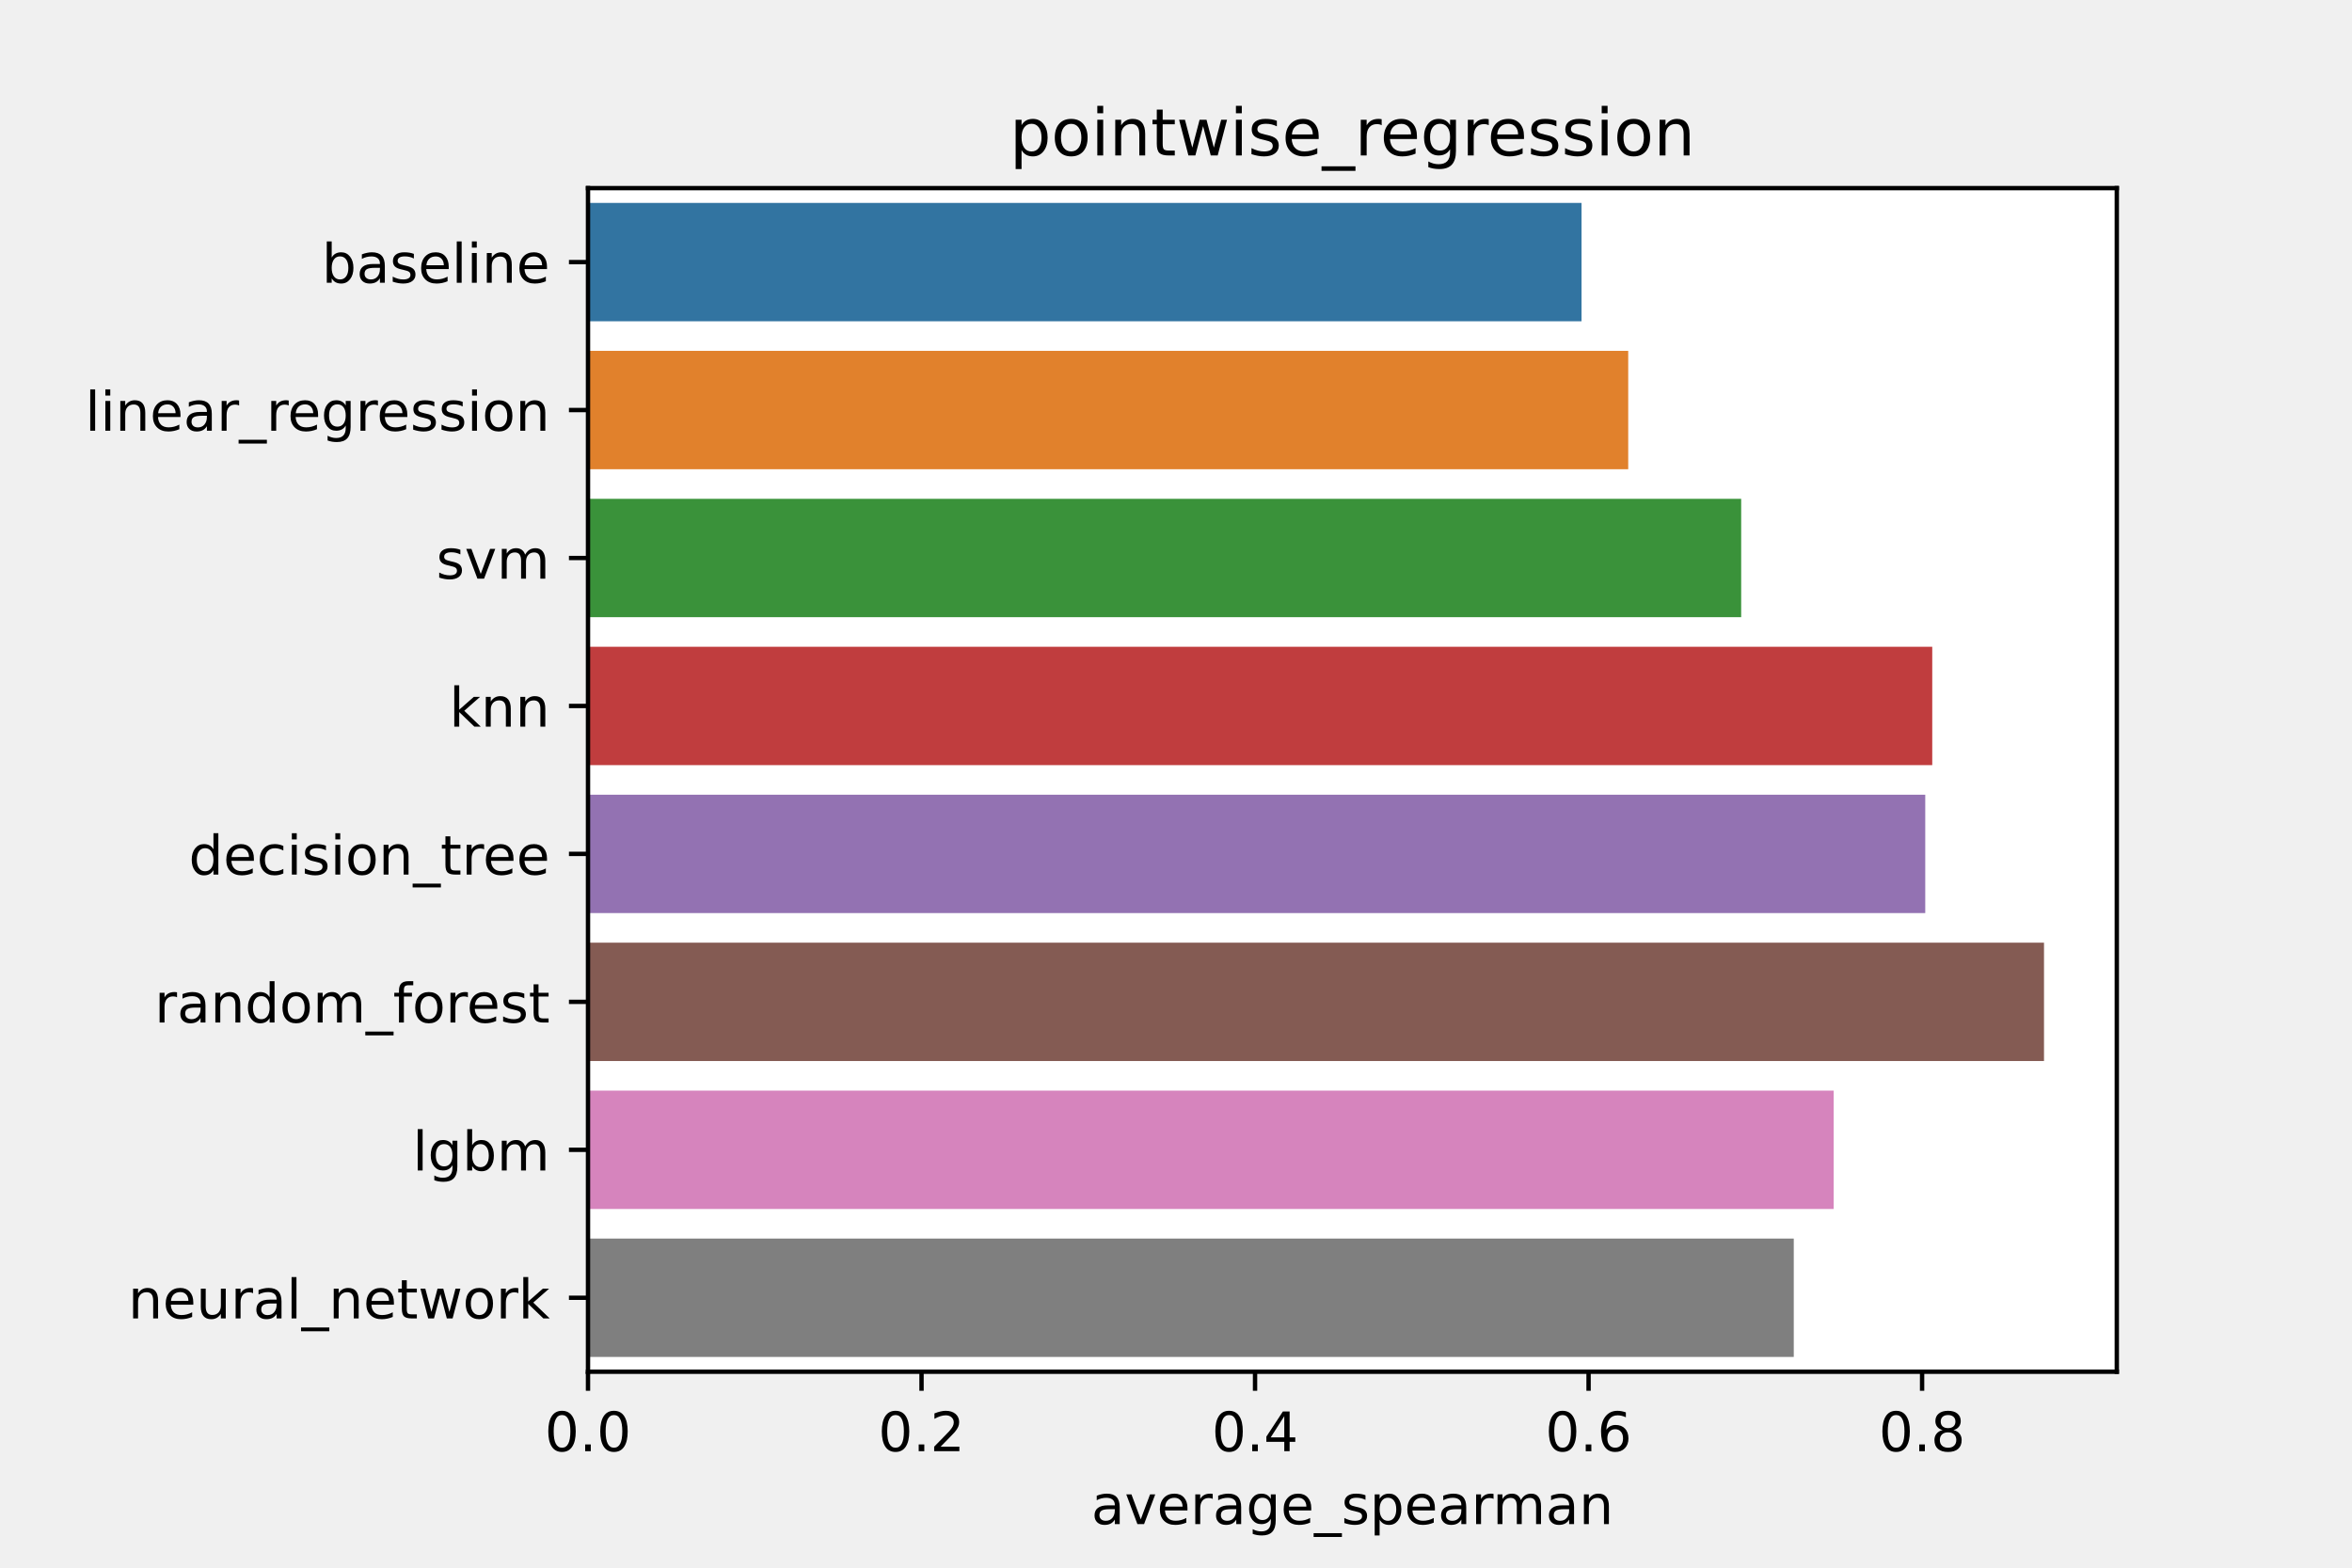
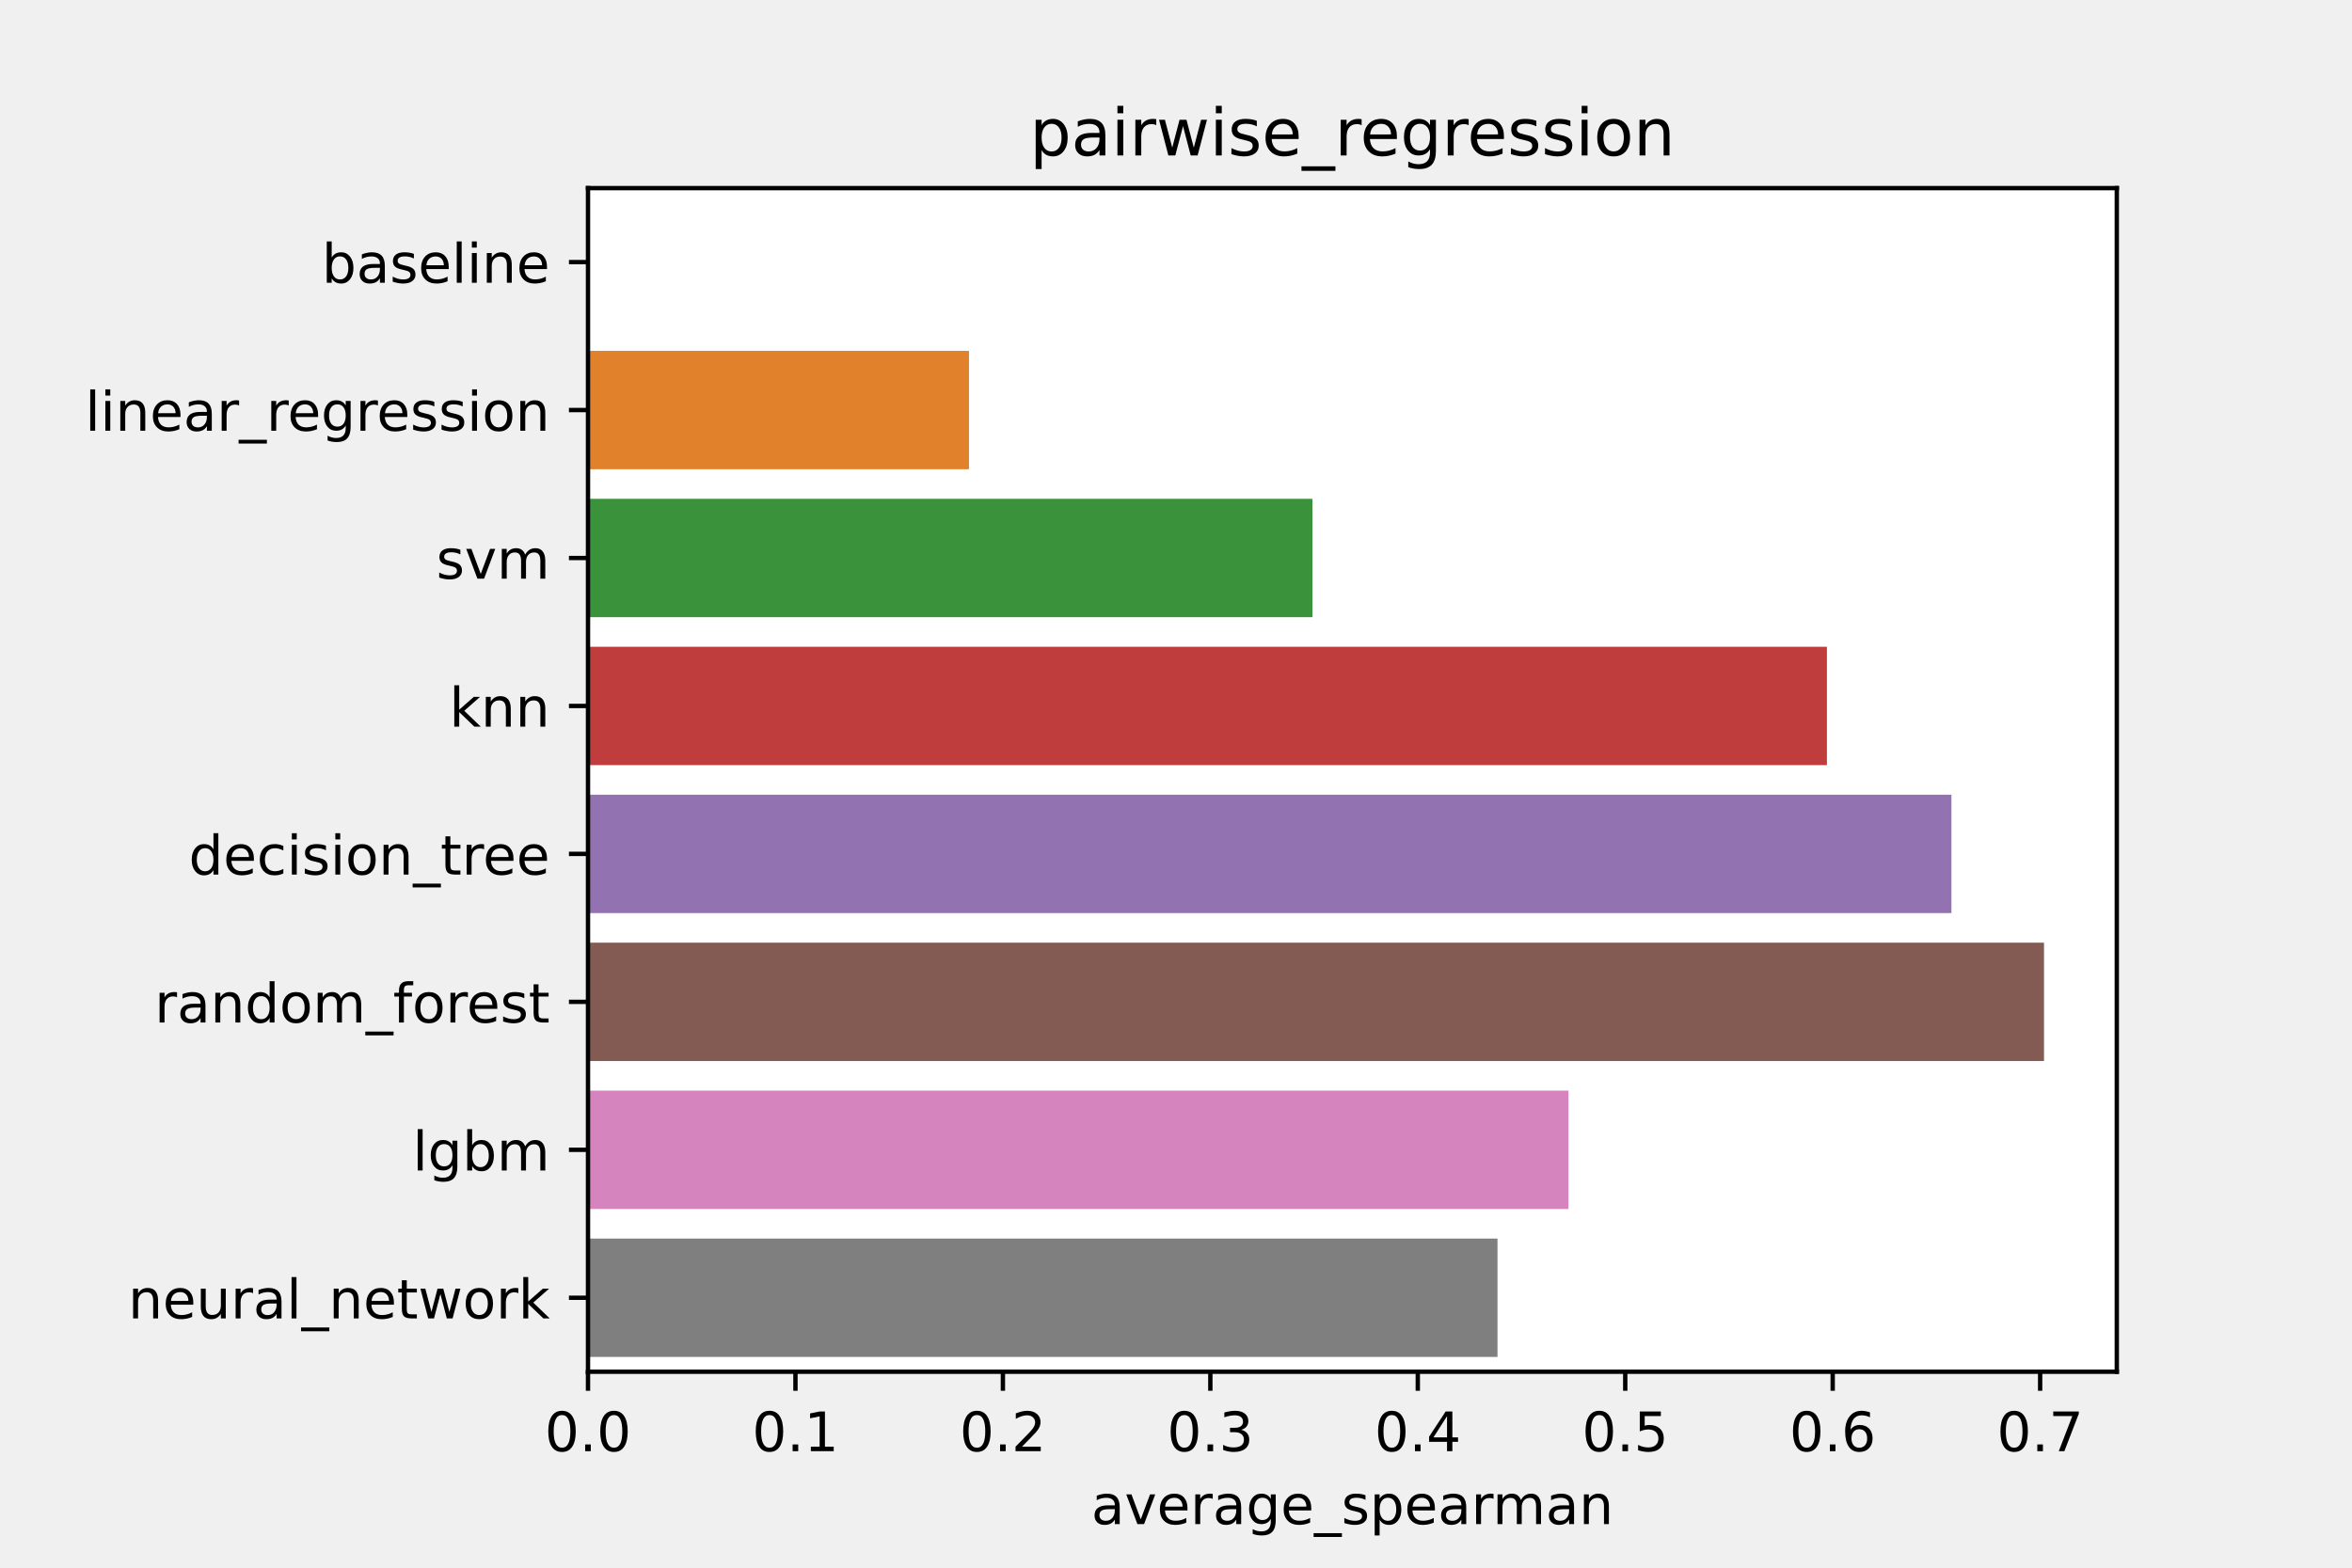
<svg xmlns="http://www.w3.org/2000/svg" xmlns:xlink="http://www.w3.org/1999/xlink" width="432pt" height="288pt" viewBox="0 0 432 288" version="1.1">
  <defs>
    <style type="text/css">*{stroke-linejoin: round; stroke-linecap: butt}</style>
  </defs>
  <g id="figure_1">
    <g id="patch_1">
      <path d="M 0 288  L 432 288  L 432 0  L 0 0  L 0 288  z " style="fill: none" />
    </g>
    <g id="axes_1">
      <g id="patch_2">
        <path d="M 108 252  L 388.8 252  L 388.8 34.56  L 108 34.56  z " style="fill: #ffffff" />
      </g>
      <g id="patch_3">
-         <path d="M 108 37.278  L 290.485 37.278  L 290.485 59.022  L 108 59.022  z " clip-path="url(#p7436e0cb8e)" style="fill: #3274a1" />
+         <path d="M 108 37.278  L 108 37.278  L 108 59.022  L 108 59.022  z " clip-path="url(#p4f48cb2ac0)" style="fill: #3274a1" />
      </g>
      <g id="patch_4">
-         <path d="M 108 64.458  L 299.061 64.458  L 299.061 86.202  L 108 86.202  z " clip-path="url(#p7436e0cb8e)" style="fill: #e1812c" />
+         <path d="M 108 64.458  L 177.978 64.458  L 177.978 86.202  L 108 86.202  z " clip-path="url(#p4f48cb2ac0)" style="fill: #e1812c" />
      </g>
      <g id="patch_5">
-         <path d="M 108 91.638  L 319.807 91.638  L 319.807 113.382  L 108 113.382  z " clip-path="url(#p7436e0cb8e)" style="fill: #3a923a" />
+         <path d="M 108 91.638  L 241.056 91.638  L 241.056 113.382  L 108 113.382  z " clip-path="url(#p4f48cb2ac0)" style="fill: #3a923a" />
      </g>
      <g id="patch_6">
-         <path d="M 108 118.818  L 354.903 118.818  L 354.903 140.562  L 108 140.562  z " clip-path="url(#p7436e0cb8e)" style="fill: #c03d3e" />
+         <path d="M 108 118.818  L 335.556 118.818  L 335.556 140.562  L 108 140.562  z " clip-path="url(#p4f48cb2ac0)" style="fill: #c03d3e" />
      </g>
      <g id="patch_7">
-         <path d="M 108 145.998  L 353.617 145.998  L 353.617 167.742  L 108 167.742  z " clip-path="url(#p7436e0cb8e)" style="fill: #9372b2" />
+         <path d="M 108 145.998  L 358.425 145.998  L 358.425 167.742  L 108 167.742  z " clip-path="url(#p4f48cb2ac0)" style="fill: #9372b2" />
      </g>
      <g id="patch_8">
-         <path d="M 108 173.178  L 375.429 173.178  L 375.429 194.922  L 108 194.922  z " clip-path="url(#p7436e0cb8e)" style="fill: #845b53" />
+         <path d="M 108 173.178  L 375.429 173.178  L 375.429 194.922  L 108 194.922  z " clip-path="url(#p4f48cb2ac0)" style="fill: #845b53" />
      </g>
      <g id="patch_9">
-         <path d="M 108 200.358  L 336.799 200.358  L 336.799 222.102  L 108 222.102  z " clip-path="url(#p7436e0cb8e)" style="fill: #d684bd" />
+         <path d="M 108 200.358  L 288.09 200.358  L 288.09 222.102  L 108 222.102  z " clip-path="url(#p4f48cb2ac0)" style="fill: #d684bd" />
      </g>
      <g id="patch_10">
-         <path d="M 108 227.538  L 329.468 227.538  L 329.468 249.282  L 108 249.282  z " clip-path="url(#p7436e0cb8e)" style="fill: #7f7f7f" />
+         <path d="M 108 227.538  L 275.051 227.538  L 275.051 249.282  L 108 249.282  z " clip-path="url(#p4f48cb2ac0)" style="fill: #7f7f7f" />
      </g>
      <g id="matplotlib.axis_1">
        <g id="xtick_1">
          <g id="line2d_1">
            <defs>
-               <path id="m28341be7e3" d="M 0 0  L 0 3.5  " style="stroke: #000000; stroke-width: 0.8" />
+               <path id="m836a9ea4a1" d="M 0 0  L 0 3.5  " style="stroke: #000000; stroke-width: 0.8" />
            </defs>
            <g>
-               <use xlink:href="#m28341be7e3" x="108" y="252" style="stroke: #000000; stroke-width: 0.8" />
+               <use xlink:href="#m836a9ea4a1" x="108" y="252" style="stroke: #000000; stroke-width: 0.8" />
            </g>
          </g>
          <g id="text_1">
            <g transform="translate(100.0484 266.5984) scale(0.1 -0.1)">
              <defs>
                <path id="DejaVuSans-30" d="M 2034 4250  Q 1547 4250 1301 3770  Q 1056 3291 1056 2328  Q 1056 1369 1301 889  Q 1547 409 2034 409  Q 2525 409 2770 889  Q 3016 1369 3016 2328  Q 3016 3291 2770 3770  Q 2525 4250 2034 4250  z M 2034 4750  Q 2819 4750 3233 4129  Q 3647 3509 3647 2328  Q 3647 1150 3233 529  Q 2819 -91 2034 -91  Q 1250 -91 836 529  Q 422 1150 422 2328  Q 422 3509 836 4129  Q 1250 4750 2034 4750  z " transform="scale(0.015625)" />
                <path id="DejaVuSans-2e" d="M 684 794  L 1344 794  L 1344 0  L 684 0  L 684 794  z " transform="scale(0.015625)" />
              </defs>
              <use xlink:href="#DejaVuSans-30" />
              <use xlink:href="#DejaVuSans-2e" x="63.623" />
              <use xlink:href="#DejaVuSans-30" x="95.41" />
            </g>
          </g>
        </g>
        <g id="xtick_2">
          <g id="line2d_2">
            <g>
-               <use xlink:href="#m28341be7e3" x="169.26" y="252" style="stroke: #000000; stroke-width: 0.8" />
+               <use xlink:href="#m836a9ea4a1" x="146.103" y="252" style="stroke: #000000; stroke-width: 0.8" />
            </g>
          </g>
          <g id="text_2">
-             <g transform="translate(161.308 266.5984) scale(0.1 -0.1)">
-               <defs>
-                 <path id="DejaVuSans-32" d="M 1228 531  L 3431 531  L 3431 0  L 469 0  L 469 531  Q 828 903 1448 1529  Q 2069 2156 2228 2338  Q 2531 2678 2651 2914  Q 2772 3150 2772 3378  Q 2772 3750 2511 3984  Q 2250 4219 1831 4219  Q 1534 4219 1204 4116  Q 875 4013 500 3803  L 500 4441  Q 881 4594 1212 4672  Q 1544 4750 1819 4750  Q 2544 4750 2975 4387  Q 3406 4025 3406 3419  Q 3406 3131 3298 2873  Q 3191 2616 2906 2266  Q 2828 2175 2409 1742  Q 1991 1309 1228 531  z " transform="scale(0.015625)" />
-               </defs>
-               <use xlink:href="#DejaVuSans-30" />
-               <use xlink:href="#DejaVuSans-2e" x="63.623" />
-               <use xlink:href="#DejaVuSans-32" x="95.41" />
+             <g transform="translate(138.1512 266.5984) scale(0.1 -0.1)">
+               <defs>
+                 <path id="DejaVuSans-31" d="M 794 531  L 1825 531  L 1825 4091  L 703 3866  L 703 4441  L 1819 4666  L 2450 4666  L 2450 531  L 3481 531  L 3481 0  L 794 0  L 794 531  z " transform="scale(0.015625)" />
+               </defs>
+               <use xlink:href="#DejaVuSans-30" />
+               <use xlink:href="#DejaVuSans-2e" x="63.623" />
+               <use xlink:href="#DejaVuSans-31" x="95.41" />
            </g>
          </g>
        </g>
        <g id="xtick_3">
          <g id="line2d_3">
            <g>
-               <use xlink:href="#m28341be7e3" x="230.519" y="252" style="stroke: #000000; stroke-width: 0.8" />
+               <use xlink:href="#m836a9ea4a1" x="184.206" y="252" style="stroke: #000000; stroke-width: 0.8" />
            </g>
          </g>
          <g id="text_3">
-             <g transform="translate(222.5675 266.5984) scale(0.1 -0.1)">
-               <defs>
-                 <path id="DejaVuSans-34" d="M 2419 4116  L 825 1625  L 2419 1625  L 2419 4116  z M 2253 4666  L 3047 4666  L 3047 1625  L 3713 1625  L 3713 1100  L 3047 1100  L 3047 0  L 2419 0  L 2419 1100  L 313 1100  L 313 1709  L 2253 4666  z " transform="scale(0.015625)" />
-               </defs>
-               <use xlink:href="#DejaVuSans-30" />
-               <use xlink:href="#DejaVuSans-2e" x="63.623" />
-               <use xlink:href="#DejaVuSans-34" x="95.41" />
+             <g transform="translate(176.254 266.5984) scale(0.1 -0.1)">
+               <defs>
+                 <path id="DejaVuSans-32" d="M 1228 531  L 3431 531  L 3431 0  L 469 0  L 469 531  Q 828 903 1448 1529  Q 2069 2156 2228 2338  Q 2531 2678 2651 2914  Q 2772 3150 2772 3378  Q 2772 3750 2511 3984  Q 2250 4219 1831 4219  Q 1534 4219 1204 4116  Q 875 4013 500 3803  L 500 4441  Q 881 4594 1212 4672  Q 1544 4750 1819 4750  Q 2544 4750 2975 4387  Q 3406 4025 3406 3419  Q 3406 3131 3298 2873  Q 3191 2616 2906 2266  Q 2828 2175 2409 1742  Q 1991 1309 1228 531  z " transform="scale(0.015625)" />
+               </defs>
+               <use xlink:href="#DejaVuSans-30" />
+               <use xlink:href="#DejaVuSans-2e" x="63.623" />
+               <use xlink:href="#DejaVuSans-32" x="95.41" />
            </g>
          </g>
        </g>
        <g id="xtick_4">
          <g id="line2d_4">
            <g>
-               <use xlink:href="#m28341be7e3" x="291.779" y="252" style="stroke: #000000; stroke-width: 0.8" />
+               <use xlink:href="#m836a9ea4a1" x="222.308" y="252" style="stroke: #000000; stroke-width: 0.8" />
            </g>
          </g>
          <g id="text_4">
-             <g transform="translate(283.827 266.5984) scale(0.1 -0.1)">
-               <defs>
-                 <path id="DejaVuSans-36" d="M 2113 2584  Q 1688 2584 1439 2293  Q 1191 2003 1191 1497  Q 1191 994 1439 701  Q 1688 409 2113 409  Q 2538 409 2786 701  Q 3034 994 3034 1497  Q 3034 2003 2786 2293  Q 2538 2584 2113 2584  z M 3366 4563  L 3366 3988  Q 3128 4100 2886 4159  Q 2644 4219 2406 4219  Q 1781 4219 1451 3797  Q 1122 3375 1075 2522  Q 1259 2794 1537 2939  Q 1816 3084 2150 3084  Q 2853 3084 3261 2657  Q 3669 2231 3669 1497  Q 3669 778 3244 343  Q 2819 -91 2113 -91  Q 1303 -91 875 529  Q 447 1150 447 2328  Q 447 3434 972 4092  Q 1497 4750 2381 4750  Q 2619 4750 2861 4703  Q 3103 4656 3366 4563  z " transform="scale(0.015625)" />
-               </defs>
-               <use xlink:href="#DejaVuSans-30" />
-               <use xlink:href="#DejaVuSans-2e" x="63.623" />
-               <use xlink:href="#DejaVuSans-36" x="95.41" />
+             <g transform="translate(214.3568 266.5984) scale(0.1 -0.1)">
+               <defs>
+                 <path id="DejaVuSans-33" d="M 2597 2516  Q 3050 2419 3304 2112  Q 3559 1806 3559 1356  Q 3559 666 3084 287  Q 2609 -91 1734 -91  Q 1441 -91 1130 -33  Q 819 25 488 141  L 488 750  Q 750 597 1062 519  Q 1375 441 1716 441  Q 2309 441 2620 675  Q 2931 909 2931 1356  Q 2931 1769 2642 2001  Q 2353 2234 1838 2234  L 1294 2234  L 1294 2753  L 1863 2753  Q 2328 2753 2575 2939  Q 2822 3125 2822 3475  Q 2822 3834 2567 4026  Q 2313 4219 1838 4219  Q 1578 4219 1281 4162  Q 984 4106 628 3988  L 628 4550  Q 988 4650 1302 4700  Q 1616 4750 1894 4750  Q 2613 4750 3031 4423  Q 3450 4097 3450 3541  Q 3450 3153 3228 2886  Q 3006 2619 2597 2516  z " transform="scale(0.015625)" />
+               </defs>
+               <use xlink:href="#DejaVuSans-30" />
+               <use xlink:href="#DejaVuSans-2e" x="63.623" />
+               <use xlink:href="#DejaVuSans-33" x="95.41" />
            </g>
          </g>
        </g>
        <g id="xtick_5">
          <g id="line2d_5">
            <g>
-               <use xlink:href="#m28341be7e3" x="353.038" y="252" style="stroke: #000000; stroke-width: 0.8" />
+               <use xlink:href="#m836a9ea4a1" x="260.411" y="252" style="stroke: #000000; stroke-width: 0.8" />
            </g>
          </g>
          <g id="text_5">
-             <g transform="translate(345.0865 266.5984) scale(0.1 -0.1)">
-               <defs>
-                 <path id="DejaVuSans-38" d="M 2034 2216  Q 1584 2216 1326 1975  Q 1069 1734 1069 1313  Q 1069 891 1326 650  Q 1584 409 2034 409  Q 2484 409 2743 651  Q 3003 894 3003 1313  Q 3003 1734 2745 1975  Q 2488 2216 2034 2216  z M 1403 2484  Q 997 2584 770 2862  Q 544 3141 544 3541  Q 544 4100 942 4425  Q 1341 4750 2034 4750  Q 2731 4750 3128 4425  Q 3525 4100 3525 3541  Q 3525 3141 3298 2862  Q 3072 2584 2669 2484  Q 3125 2378 3379 2068  Q 3634 1759 3634 1313  Q 3634 634 3220 271  Q 2806 -91 2034 -91  Q 1263 -91 848 271  Q 434 634 434 1313  Q 434 1759 690 2068  Q 947 2378 1403 2484  z M 1172 3481  Q 1172 3119 1398 2916  Q 1625 2713 2034 2713  Q 2441 2713 2670 2916  Q 2900 3119 2900 3481  Q 2900 3844 2670 4047  Q 2441 4250 2034 4250  Q 1625 4250 1398 4047  Q 1172 3844 1172 3481  z " transform="scale(0.015625)" />
-               </defs>
-               <use xlink:href="#DejaVuSans-30" />
-               <use xlink:href="#DejaVuSans-2e" x="63.623" />
-               <use xlink:href="#DejaVuSans-38" x="95.41" />
-             </g>
-           </g>
-         </g>
-         <g id="text_6">
+             <g transform="translate(252.4596 266.5984) scale(0.1 -0.1)">
+               <defs>
+                 <path id="DejaVuSans-34" d="M 2419 4116  L 825 1625  L 2419 1625  L 2419 4116  z M 2253 4666  L 3047 4666  L 3047 1625  L 3713 1625  L 3713 1100  L 3047 1100  L 3047 0  L 2419 0  L 2419 1100  L 313 1100  L 313 1709  L 2253 4666  z " transform="scale(0.015625)" />
+               </defs>
+               <use xlink:href="#DejaVuSans-30" />
+               <use xlink:href="#DejaVuSans-2e" x="63.623" />
+               <use xlink:href="#DejaVuSans-34" x="95.41" />
+             </g>
+           </g>
+         </g>
+         <g id="xtick_6">
+           <g id="line2d_6">
+             <g>
+               <use xlink:href="#m836a9ea4a1" x="298.514" y="252" style="stroke: #000000; stroke-width: 0.8" />
+             </g>
+           </g>
+           <g id="text_6">
+             <g transform="translate(290.5624 266.5984) scale(0.1 -0.1)">
+               <defs>
+                 <path id="DejaVuSans-35" d="M 691 4666  L 3169 4666  L 3169 4134  L 1269 4134  L 1269 2991  Q 1406 3038 1543 3061  Q 1681 3084 1819 3084  Q 2600 3084 3056 2656  Q 3513 2228 3513 1497  Q 3513 744 3044 326  Q 2575 -91 1722 -91  Q 1428 -91 1123 -41  Q 819 9 494 109  L 494 744  Q 775 591 1075 516  Q 1375 441 1709 441  Q 2250 441 2565 725  Q 2881 1009 2881 1497  Q 2881 1984 2565 2268  Q 2250 2553 1709 2553  Q 1456 2553 1204 2497  Q 953 2441 691 2322  L 691 4666  z " transform="scale(0.015625)" />
+               </defs>
+               <use xlink:href="#DejaVuSans-30" />
+               <use xlink:href="#DejaVuSans-2e" x="63.623" />
+               <use xlink:href="#DejaVuSans-35" x="95.41" />
+             </g>
+           </g>
+         </g>
+         <g id="xtick_7">
+           <g id="line2d_7">
+             <g>
+               <use xlink:href="#m836a9ea4a1" x="336.617" y="252" style="stroke: #000000; stroke-width: 0.8" />
+             </g>
+           </g>
+           <g id="text_7">
+             <g transform="translate(328.6652 266.5984) scale(0.1 -0.1)">
+               <defs>
+                 <path id="DejaVuSans-36" d="M 2113 2584  Q 1688 2584 1439 2293  Q 1191 2003 1191 1497  Q 1191 994 1439 701  Q 1688 409 2113 409  Q 2538 409 2786 701  Q 3034 994 3034 1497  Q 3034 2003 2786 2293  Q 2538 2584 2113 2584  z M 3366 4563  L 3366 3988  Q 3128 4100 2886 4159  Q 2644 4219 2406 4219  Q 1781 4219 1451 3797  Q 1122 3375 1075 2522  Q 1259 2794 1537 2939  Q 1816 3084 2150 3084  Q 2853 3084 3261 2657  Q 3669 2231 3669 1497  Q 3669 778 3244 343  Q 2819 -91 2113 -91  Q 1303 -91 875 529  Q 447 1150 447 2328  Q 447 3434 972 4092  Q 1497 4750 2381 4750  Q 2619 4750 2861 4703  Q 3103 4656 3366 4563  z " transform="scale(0.015625)" />
+               </defs>
+               <use xlink:href="#DejaVuSans-30" />
+               <use xlink:href="#DejaVuSans-2e" x="63.623" />
+               <use xlink:href="#DejaVuSans-36" x="95.41" />
+             </g>
+           </g>
+         </g>
+         <g id="xtick_8">
+           <g id="line2d_8">
+             <g>
+               <use xlink:href="#m836a9ea4a1" x="374.72" y="252" style="stroke: #000000; stroke-width: 0.8" />
+             </g>
+           </g>
+           <g id="text_8">
+             <g transform="translate(366.768 266.5984) scale(0.1 -0.1)">
+               <defs>
+                 <path id="DejaVuSans-37" d="M 525 4666  L 3525 4666  L 3525 4397  L 1831 0  L 1172 0  L 2766 4134  L 525 4134  L 525 4666  z " transform="scale(0.015625)" />
+               </defs>
+               <use xlink:href="#DejaVuSans-30" />
+               <use xlink:href="#DejaVuSans-2e" x="63.623" />
+               <use xlink:href="#DejaVuSans-37" x="95.41" />
+             </g>
+           </g>
+         </g>
+         <g id="text_9">
          <g transform="translate(200.4391 279.9984) scale(0.1 -0.1)">
            <defs>
              <path id="DejaVuSans-61" d="M 2194 1759  Q 1497 1759 1228 1600  Q 959 1441 959 1056  Q 959 750 1161 570  Q 1363 391 1709 391  Q 2188 391 2477 730  Q 2766 1069 2766 1631  L 2766 1759  L 2194 1759  z M 3341 1997  L 3341 0  L 2766 0  L 2766 531  Q 2569 213 2275 61  Q 1981 -91 1556 -91  Q 1019 -91 701 211  Q 384 513 384 1019  Q 384 1609 779 1909  Q 1175 2209 1959 2209  L 2766 2209  L 2766 2266  Q 2766 2663 2505 2880  Q 2244 3097 1772 3097  Q 1472 3097 1187 3025  Q 903 2953 641 2809  L 641 3341  Q 956 3463 1253 3523  Q 1550 3584 1831 3584  Q 2591 3584 2966 3190  Q 3341 2797 3341 1997  z " transform="scale(0.015625)" />
              <path id="DejaVuSans-76" d="M 191 3500  L 800 3500  L 1894 563  L 2988 3500  L 3597 3500  L 2284 0  L 1503 0  L 191 3500  z " transform="scale(0.015625)" />
              <path id="DejaVuSans-65" d="M 3597 1894  L 3597 1613  L 953 1613  Q 991 1019 1311 708  Q 1631 397 2203 397  Q 2534 397 2845 478  Q 3156 559 3463 722  L 3463 178  Q 3153 47 2828 -22  Q 2503 -91 2169 -91  Q 1331 -91 842 396  Q 353 884 353 1716  Q 353 2575 817 3079  Q 1281 3584 2069 3584  Q 2775 3584 3186 3129  Q 3597 2675 3597 1894  z M 3022 2063  Q 3016 2534 2758 2815  Q 2500 3097 2075 3097  Q 1594 3097 1305 2825  Q 1016 2553 972 2059  L 3022 2063  z " transform="scale(0.015625)" />
              <path id="DejaVuSans-72" d="M 2631 2963  Q 2534 3019 2420 3045  Q 2306 3072 2169 3072  Q 1681 3072 1420 2755  Q 1159 2438 1159 1844  L 1159 0  L 581 0  L 581 3500  L 1159 3500  L 1159 2956  Q 1341 3275 1631 3429  Q 1922 3584 2338 3584  Q 2397 3584 2469 3576  Q 2541 3569 2628 3553  L 2631 2963  z " transform="scale(0.015625)" />
              <path id="DejaVuSans-67" d="M 2906 1791  Q 2906 2416 2648 2759  Q 2391 3103 1925 3103  Q 1463 3103 1205 2759  Q 947 2416 947 1791  Q 947 1169 1205 825  Q 1463 481 1925 481  Q 2391 481 2648 825  Q 2906 1169 2906 1791  z M 3481 434  Q 3481 -459 3084 -895  Q 2688 -1331 1869 -1331  Q 1566 -1331 1297 -1286  Q 1028 -1241 775 -1147  L 775 -588  Q 1028 -725 1275 -790  Q 1522 -856 1778 -856  Q 2344 -856 2625 -561  Q 2906 -266 2906 331  L 2906 616  Q 2728 306 2450 153  Q 2172 0 1784 0  Q 1141 0 747 490  Q 353 981 353 1791  Q 353 2603 747 3093  Q 1141 3584 1784 3584  Q 2172 3584 2450 3431  Q 2728 3278 2906 2969  L 2906 3500  L 3481 3500  L 3481 434  z " transform="scale(0.015625)" />
              <path id="DejaVuSans-5f" d="M 3263 -1063  L 3263 -1509  L -63 -1509  L -63 -1063  L 3263 -1063  z " transform="scale(0.015625)" />
              <path id="DejaVuSans-73" d="M 2834 3397  L 2834 2853  Q 2591 2978 2328 3040  Q 2066 3103 1784 3103  Q 1356 3103 1142 2972  Q 928 2841 928 2578  Q 928 2378 1081 2264  Q 1234 2150 1697 2047  L 1894 2003  Q 2506 1872 2764 1633  Q 3022 1394 3022 966  Q 3022 478 2636 193  Q 2250 -91 1575 -91  Q 1294 -91 989 -36  Q 684 19 347 128  L 347 722  Q 666 556 975 473  Q 1284 391 1588 391  Q 1994 391 2212 530  Q 2431 669 2431 922  Q 2431 1156 2273 1281  Q 2116 1406 1581 1522  L 1381 1569  Q 847 1681 609 1914  Q 372 2147 372 2553  Q 372 3047 722 3315  Q 1072 3584 1716 3584  Q 2034 3584 2315 3537  Q 2597 3491 2834 3397  z " transform="scale(0.015625)" />
              <path id="DejaVuSans-70" d="M 1159 525  L 1159 -1331  L 581 -1331  L 581 3500  L 1159 3500  L 1159 2969  Q 1341 3281 1617 3432  Q 1894 3584 2278 3584  Q 2916 3584 3314 3078  Q 3713 2572 3713 1747  Q 3713 922 3314 415  Q 2916 -91 2278 -91  Q 1894 -91 1617 61  Q 1341 213 1159 525  z M 3116 1747  Q 3116 2381 2855 2742  Q 2594 3103 2138 3103  Q 1681 3103 1420 2742  Q 1159 2381 1159 1747  Q 1159 1113 1420 752  Q 1681 391 2138 391  Q 2594 391 2855 752  Q 3116 1113 3116 1747  z " transform="scale(0.015625)" />
              <path id="DejaVuSans-6d" d="M 3328 2828  Q 3544 3216 3844 3400  Q 4144 3584 4550 3584  Q 5097 3584 5394 3201  Q 5691 2819 5691 2113  L 5691 0  L 5113 0  L 5113 2094  Q 5113 2597 4934 2840  Q 4756 3084 4391 3084  Q 3944 3084 3684 2787  Q 3425 2491 3425 1978  L 3425 0  L 2847 0  L 2847 2094  Q 2847 2600 2669 2842  Q 2491 3084 2119 3084  Q 1678 3084 1418 2786  Q 1159 2488 1159 1978  L 1159 0  L 581 0  L 581 3500  L 1159 3500  L 1159 2956  Q 1356 3278 1631 3431  Q 1906 3584 2284 3584  Q 2666 3584 2933 3390  Q 3200 3197 3328 2828  z " transform="scale(0.015625)" />
              <path id="DejaVuSans-6e" d="M 3513 2113  L 3513 0  L 2938 0  L 2938 2094  Q 2938 2591 2744 2837  Q 2550 3084 2163 3084  Q 1697 3084 1428 2787  Q 1159 2491 1159 1978  L 1159 0  L 581 0  L 581 3500  L 1159 3500  L 1159 2956  Q 1366 3272 1645 3428  Q 1925 3584 2291 3584  Q 2894 3584 3203 3211  Q 3513 2838 3513 2113  z " transform="scale(0.015625)" />
            </defs>
            <use xlink:href="#DejaVuSans-61" />
            <use xlink:href="#DejaVuSans-76" x="61.279" />
            <use xlink:href="#DejaVuSans-65" x="120.459" />
            <use xlink:href="#DejaVuSans-72" x="181.982" />
            <use xlink:href="#DejaVuSans-61" x="223.096" />
            <use xlink:href="#DejaVuSans-67" x="284.375" />
            <use xlink:href="#DejaVuSans-65" x="347.852" />
            <use xlink:href="#DejaVuSans-5f" x="409.375" />
            <use xlink:href="#DejaVuSans-73" x="459.375" />
            <use xlink:href="#DejaVuSans-70" x="511.475" />
            <use xlink:href="#DejaVuSans-65" x="574.951" />
            <use xlink:href="#DejaVuSans-61" x="636.475" />
            <use xlink:href="#DejaVuSans-72" x="697.754" />
            <use xlink:href="#DejaVuSans-6d" x="737.117" />
            <use xlink:href="#DejaVuSans-61" x="834.529" />
            <use xlink:href="#DejaVuSans-6e" x="895.809" />
          </g>
        </g>
      </g>
      <g id="matplotlib.axis_2">
        <g id="ytick_1">
-           <g id="line2d_6">
+           <g id="line2d_9">
            <defs>
-               <path id="m1f748f0c4d" d="M 0 0  L -3.5 0  " style="stroke: #000000; stroke-width: 0.8" />
+               <path id="mcb5f1dea0c" d="M 0 0  L -3.5 0  " style="stroke: #000000; stroke-width: 0.8" />
            </defs>
            <g>
-               <use xlink:href="#m1f748f0c4d" x="108" y="48.15" style="stroke: #000000; stroke-width: 0.8" />
-             </g>
-           </g>
-           <g id="text_7">
+               <use xlink:href="#mcb5f1dea0c" x="108" y="48.15" style="stroke: #000000; stroke-width: 0.8" />
+             </g>
+           </g>
+           <g id="text_10">
            <g transform="translate(59.11406 51.94922) scale(0.1 -0.1)">
              <defs>
                <path id="DejaVuSans-62" d="M 3116 1747  Q 3116 2381 2855 2742  Q 2594 3103 2138 3103  Q 1681 3103 1420 2742  Q 1159 2381 1159 1747  Q 1159 1113 1420 752  Q 1681 391 2138 391  Q 2594 391 2855 752  Q 3116 1113 3116 1747  z M 1159 2969  Q 1341 3281 1617 3432  Q 1894 3584 2278 3584  Q 2916 3584 3314 3078  Q 3713 2572 3713 1747  Q 3713 922 3314 415  Q 2916 -91 2278 -91  Q 1894 -91 1617 61  Q 1341 213 1159 525  L 1159 0  L 581 0  L 581 4863  L 1159 4863  L 1159 2969  z " transform="scale(0.015625)" />
                <path id="DejaVuSans-6c" d="M 603 4863  L 1178 4863  L 1178 0  L 603 0  L 603 4863  z " transform="scale(0.015625)" />
                <path id="DejaVuSans-69" d="M 603 3500  L 1178 3500  L 1178 0  L 603 0  L 603 3500  z M 603 4863  L 1178 4863  L 1178 4134  L 603 4134  L 603 4863  z " transform="scale(0.015625)" />
              </defs>
              <use xlink:href="#DejaVuSans-62" />
              <use xlink:href="#DejaVuSans-61" x="63.477" />
              <use xlink:href="#DejaVuSans-73" x="124.756" />
              <use xlink:href="#DejaVuSans-65" x="176.855" />
              <use xlink:href="#DejaVuSans-6c" x="238.379" />
              <use xlink:href="#DejaVuSans-69" x="266.162" />
              <use xlink:href="#DejaVuSans-6e" x="293.945" />
              <use xlink:href="#DejaVuSans-65" x="357.324" />
            </g>
          </g>
        </g>
        <g id="ytick_2">
-           <g id="line2d_7">
-             <g>
-               <use xlink:href="#m1f748f0c4d" x="108" y="75.33" style="stroke: #000000; stroke-width: 0.8" />
-             </g>
-           </g>
-           <g id="text_8">
+           <g id="line2d_10">
+             <g>
+               <use xlink:href="#mcb5f1dea0c" x="108" y="75.33" style="stroke: #000000; stroke-width: 0.8" />
+             </g>
+           </g>
+           <g id="text_11">
            <g transform="translate(15.63438 79.12922) scale(0.1 -0.1)">
              <defs>
                <path id="DejaVuSans-6f" d="M 1959 3097  Q 1497 3097 1228 2736  Q 959 2375 959 1747  Q 959 1119 1226 758  Q 1494 397 1959 397  Q 2419 397 2687 759  Q 2956 1122 2956 1747  Q 2956 2369 2687 2733  Q 2419 3097 1959 3097  z M 1959 3584  Q 2709 3584 3137 3096  Q 3566 2609 3566 1747  Q 3566 888 3137 398  Q 2709 -91 1959 -91  Q 1206 -91 779 398  Q 353 888 353 1747  Q 353 2609 779 3096  Q 1206 3584 1959 3584  z " transform="scale(0.015625)" />
              </defs>
              <use xlink:href="#DejaVuSans-6c" />
              <use xlink:href="#DejaVuSans-69" x="27.783" />
              <use xlink:href="#DejaVuSans-6e" x="55.566" />
              <use xlink:href="#DejaVuSans-65" x="118.945" />
              <use xlink:href="#DejaVuSans-61" x="180.469" />
              <use xlink:href="#DejaVuSans-72" x="241.748" />
              <use xlink:href="#DejaVuSans-5f" x="282.861" />
              <use xlink:href="#DejaVuSans-72" x="332.861" />
              <use xlink:href="#DejaVuSans-65" x="371.725" />
              <use xlink:href="#DejaVuSans-67" x="433.248" />
              <use xlink:href="#DejaVuSans-72" x="496.725" />
              <use xlink:href="#DejaVuSans-65" x="535.588" />
              <use xlink:href="#DejaVuSans-73" x="597.111" />
              <use xlink:href="#DejaVuSans-73" x="649.211" />
              <use xlink:href="#DejaVuSans-69" x="701.311" />
              <use xlink:href="#DejaVuSans-6f" x="729.094" />
              <use xlink:href="#DejaVuSans-6e" x="790.275" />
            </g>
          </g>
        </g>
        <g id="ytick_3">
-           <g id="line2d_8">
-             <g>
-               <use xlink:href="#m1f748f0c4d" x="108" y="102.51" style="stroke: #000000; stroke-width: 0.8" />
-             </g>
-           </g>
-           <g id="text_9">
+           <g id="line2d_11">
+             <g>
+               <use xlink:href="#mcb5f1dea0c" x="108" y="102.51" style="stroke: #000000; stroke-width: 0.8" />
+             </g>
+           </g>
+           <g id="text_12">
            <g transform="translate(80.13125 106.3092) scale(0.1 -0.1)">
              <use xlink:href="#DejaVuSans-73" />
              <use xlink:href="#DejaVuSans-76" x="52.1" />
              <use xlink:href="#DejaVuSans-6d" x="111.279" />
            </g>
          </g>
        </g>
        <g id="ytick_4">
-           <g id="line2d_9">
-             <g>
-               <use xlink:href="#m1f748f0c4d" x="108" y="129.69" style="stroke: #000000; stroke-width: 0.8" />
-             </g>
-           </g>
-           <g id="text_10">
+           <g id="line2d_12">
+             <g>
+               <use xlink:href="#mcb5f1dea0c" x="108" y="129.69" style="stroke: #000000; stroke-width: 0.8" />
+             </g>
+           </g>
+           <g id="text_13">
            <g transform="translate(82.53437 133.4892) scale(0.1 -0.1)">
              <defs>
                <path id="DejaVuSans-6b" d="M 581 4863  L 1159 4863  L 1159 1991  L 2875 3500  L 3609 3500  L 1753 1863  L 3688 0  L 2938 0  L 1159 1709  L 1159 0  L 581 0  L 581 4863  z " transform="scale(0.015625)" />
              </defs>
              <use xlink:href="#DejaVuSans-6b" />
              <use xlink:href="#DejaVuSans-6e" x="57.91" />
              <use xlink:href="#DejaVuSans-6e" x="121.289" />
            </g>
          </g>
        </g>
        <g id="ytick_5">
-           <g id="line2d_10">
-             <g>
-               <use xlink:href="#m1f748f0c4d" x="108" y="156.87" style="stroke: #000000; stroke-width: 0.8" />
-             </g>
-           </g>
-           <g id="text_11">
+           <g id="line2d_13">
+             <g>
+               <use xlink:href="#mcb5f1dea0c" x="108" y="156.87" style="stroke: #000000; stroke-width: 0.8" />
+             </g>
+           </g>
+           <g id="text_14">
            <g transform="translate(34.66562 160.6692) scale(0.1 -0.1)">
              <defs>
                <path id="DejaVuSans-64" d="M 2906 2969  L 2906 4863  L 3481 4863  L 3481 0  L 2906 0  L 2906 525  Q 2725 213 2448 61  Q 2172 -91 1784 -91  Q 1150 -91 751 415  Q 353 922 353 1747  Q 353 2572 751 3078  Q 1150 3584 1784 3584  Q 2172 3584 2448 3432  Q 2725 3281 2906 2969  z M 947 1747  Q 947 1113 1208 752  Q 1469 391 1925 391  Q 2381 391 2643 752  Q 2906 1113 2906 1747  Q 2906 2381 2643 2742  Q 2381 3103 1925 3103  Q 1469 3103 1208 2742  Q 947 2381 947 1747  z " transform="scale(0.015625)" />
                <path id="DejaVuSans-63" d="M 3122 3366  L 3122 2828  Q 2878 2963 2633 3030  Q 2388 3097 2138 3097  Q 1578 3097 1268 2742  Q 959 2388 959 1747  Q 959 1106 1268 751  Q 1578 397 2138 397  Q 2388 397 2633 464  Q 2878 531 3122 666  L 3122 134  Q 2881 22 2623 -34  Q 2366 -91 2075 -91  Q 1284 -91 818 406  Q 353 903 353 1747  Q 353 2603 823 3093  Q 1294 3584 2113 3584  Q 2378 3584 2631 3529  Q 2884 3475 3122 3366  z " transform="scale(0.015625)" />
                <path id="DejaVuSans-74" d="M 1172 4494  L 1172 3500  L 2356 3500  L 2356 3053  L 1172 3053  L 1172 1153  Q 1172 725 1289 603  Q 1406 481 1766 481  L 2356 481  L 2356 0  L 1766 0  Q 1100 0 847 248  Q 594 497 594 1153  L 594 3053  L 172 3053  L 172 3500  L 594 3500  L 594 4494  L 1172 4494  z " transform="scale(0.015625)" />
              </defs>
              <use xlink:href="#DejaVuSans-64" />
              <use xlink:href="#DejaVuSans-65" x="63.477" />
              <use xlink:href="#DejaVuSans-63" x="125" />
              <use xlink:href="#DejaVuSans-69" x="179.98" />
              <use xlink:href="#DejaVuSans-73" x="207.764" />
              <use xlink:href="#DejaVuSans-69" x="259.863" />
              <use xlink:href="#DejaVuSans-6f" x="287.646" />
              <use xlink:href="#DejaVuSans-6e" x="348.828" />
              <use xlink:href="#DejaVuSans-5f" x="412.207" />
              <use xlink:href="#DejaVuSans-74" x="462.207" />
              <use xlink:href="#DejaVuSans-72" x="501.416" />
              <use xlink:href="#DejaVuSans-65" x="540.279" />
              <use xlink:href="#DejaVuSans-65" x="601.803" />
            </g>
          </g>
        </g>
        <g id="ytick_6">
-           <g id="line2d_11">
-             <g>
-               <use xlink:href="#m1f748f0c4d" x="108" y="184.05" style="stroke: #000000; stroke-width: 0.8" />
-             </g>
-           </g>
-           <g id="text_12">
+           <g id="line2d_14">
+             <g>
+               <use xlink:href="#mcb5f1dea0c" x="108" y="184.05" style="stroke: #000000; stroke-width: 0.8" />
+             </g>
+           </g>
+           <g id="text_15">
            <g transform="translate(28.40781 187.8492) scale(0.1 -0.1)">
              <defs>
                <path id="DejaVuSans-66" d="M 2375 4863  L 2375 4384  L 1825 4384  Q 1516 4384 1395 4259  Q 1275 4134 1275 3809  L 1275 3500  L 2222 3500  L 2222 3053  L 1275 3053  L 1275 0  L 697 0  L 697 3053  L 147 3053  L 147 3500  L 697 3500  L 697 3744  Q 697 4328 969 4595  Q 1241 4863 1831 4863  L 2375 4863  z " transform="scale(0.015625)" />
              </defs>
              <use xlink:href="#DejaVuSans-72" />
              <use xlink:href="#DejaVuSans-61" x="41.113" />
              <use xlink:href="#DejaVuSans-6e" x="102.393" />
              <use xlink:href="#DejaVuSans-64" x="165.771" />
              <use xlink:href="#DejaVuSans-6f" x="229.248" />
              <use xlink:href="#DejaVuSans-6d" x="290.43" />
              <use xlink:href="#DejaVuSans-5f" x="387.842" />
              <use xlink:href="#DejaVuSans-66" x="437.842" />
              <use xlink:href="#DejaVuSans-6f" x="473.047" />
              <use xlink:href="#DejaVuSans-72" x="534.229" />
              <use xlink:href="#DejaVuSans-65" x="573.092" />
              <use xlink:href="#DejaVuSans-73" x="634.615" />
              <use xlink:href="#DejaVuSans-74" x="686.715" />
            </g>
          </g>
        </g>
        <g id="ytick_7">
-           <g id="line2d_12">
-             <g>
-               <use xlink:href="#m1f748f0c4d" x="108" y="211.23" style="stroke: #000000; stroke-width: 0.8" />
-             </g>
-           </g>
-           <g id="text_13">
+           <g id="line2d_15">
+             <g>
+               <use xlink:href="#mcb5f1dea0c" x="108" y="211.23" style="stroke: #000000; stroke-width: 0.8" />
+             </g>
+           </g>
+           <g id="text_16">
            <g transform="translate(75.78437 215.0292) scale(0.1 -0.1)">
              <use xlink:href="#DejaVuSans-6c" />
              <use xlink:href="#DejaVuSans-67" x="27.783" />
              <use xlink:href="#DejaVuSans-62" x="91.26" />
              <use xlink:href="#DejaVuSans-6d" x="154.736" />
            </g>
          </g>
        </g>
        <g id="ytick_8">
-           <g id="line2d_13">
-             <g>
-               <use xlink:href="#m1f748f0c4d" x="108" y="238.41" style="stroke: #000000; stroke-width: 0.8" />
-             </g>
-           </g>
-           <g id="text_14">
+           <g id="line2d_16">
+             <g>
+               <use xlink:href="#mcb5f1dea0c" x="108" y="238.41" style="stroke: #000000; stroke-width: 0.8" />
+             </g>
+           </g>
+           <g id="text_17">
            <g transform="translate(23.54531 242.2092) scale(0.1 -0.1)">
              <defs>
                <path id="DejaVuSans-75" d="M 544 1381  L 544 3500  L 1119 3500  L 1119 1403  Q 1119 906 1312 657  Q 1506 409 1894 409  Q 2359 409 2629 706  Q 2900 1003 2900 1516  L 2900 3500  L 3475 3500  L 3475 0  L 2900 0  L 2900 538  Q 2691 219 2414 64  Q 2138 -91 1772 -91  Q 1169 -91 856 284  Q 544 659 544 1381  z M 1991 3584  L 1991 3584  z " transform="scale(0.015625)" />
                <path id="DejaVuSans-77" d="M 269 3500  L 844 3500  L 1563 769  L 2278 3500  L 2956 3500  L 3675 769  L 4391 3500  L 4966 3500  L 4050 0  L 3372 0  L 2619 2869  L 1863 0  L 1184 0  L 269 3500  z " transform="scale(0.015625)" />
              </defs>
              <use xlink:href="#DejaVuSans-6e" />
              <use xlink:href="#DejaVuSans-65" x="63.379" />
              <use xlink:href="#DejaVuSans-75" x="124.902" />
              <use xlink:href="#DejaVuSans-72" x="188.281" />
              <use xlink:href="#DejaVuSans-61" x="229.395" />
              <use xlink:href="#DejaVuSans-6c" x="290.674" />
              <use xlink:href="#DejaVuSans-5f" x="318.457" />
              <use xlink:href="#DejaVuSans-6e" x="368.457" />
              <use xlink:href="#DejaVuSans-65" x="431.836" />
              <use xlink:href="#DejaVuSans-74" x="493.359" />
              <use xlink:href="#DejaVuSans-77" x="532.568" />
              <use xlink:href="#DejaVuSans-6f" x="614.355" />
              <use xlink:href="#DejaVuSans-72" x="675.537" />
              <use xlink:href="#DejaVuSans-6b" x="716.65" />
            </g>
          </g>
        </g>
      </g>
-       <g id="line2d_14">
-         <path clip-path="url(#p7436e0cb8e)" style="fill: none; stroke: #424242; stroke-width: 2.7; stroke-linecap: square" />
-       </g>
-       <g id="line2d_15">
-         <path clip-path="url(#p7436e0cb8e)" style="fill: none; stroke: #424242; stroke-width: 2.7; stroke-linecap: square" />
-       </g>
-       <g id="line2d_16">
-         <path clip-path="url(#p7436e0cb8e)" style="fill: none; stroke: #424242; stroke-width: 2.7; stroke-linecap: square" />
-       </g>
      <g id="line2d_17">
-         <path clip-path="url(#p7436e0cb8e)" style="fill: none; stroke: #424242; stroke-width: 2.7; stroke-linecap: square" />
+         <path clip-path="url(#p4f48cb2ac0)" style="fill: none; stroke: #424242; stroke-width: 2.7; stroke-linecap: square" />
      </g>
      <g id="line2d_18">
-         <path clip-path="url(#p7436e0cb8e)" style="fill: none; stroke: #424242; stroke-width: 2.7; stroke-linecap: square" />
+         <path clip-path="url(#p4f48cb2ac0)" style="fill: none; stroke: #424242; stroke-width: 2.7; stroke-linecap: square" />
      </g>
      <g id="line2d_19">
-         <path clip-path="url(#p7436e0cb8e)" style="fill: none; stroke: #424242; stroke-width: 2.7; stroke-linecap: square" />
+         <path clip-path="url(#p4f48cb2ac0)" style="fill: none; stroke: #424242; stroke-width: 2.7; stroke-linecap: square" />
      </g>
      <g id="line2d_20">
-         <path clip-path="url(#p7436e0cb8e)" style="fill: none; stroke: #424242; stroke-width: 2.7; stroke-linecap: square" />
+         <path clip-path="url(#p4f48cb2ac0)" style="fill: none; stroke: #424242; stroke-width: 2.7; stroke-linecap: square" />
      </g>
      <g id="line2d_21">
-         <path clip-path="url(#p7436e0cb8e)" style="fill: none; stroke: #424242; stroke-width: 2.7; stroke-linecap: square" />
+         <path clip-path="url(#p4f48cb2ac0)" style="fill: none; stroke: #424242; stroke-width: 2.7; stroke-linecap: square" />
+       </g>
+       <g id="line2d_22">
+         <path clip-path="url(#p4f48cb2ac0)" style="fill: none; stroke: #424242; stroke-width: 2.7; stroke-linecap: square" />
+       </g>
+       <g id="line2d_23">
+         <path clip-path="url(#p4f48cb2ac0)" style="fill: none; stroke: #424242; stroke-width: 2.7; stroke-linecap: square" />
+       </g>
+       <g id="line2d_24">
+         <path clip-path="url(#p4f48cb2ac0)" style="fill: none; stroke: #424242; stroke-width: 2.7; stroke-linecap: square" />
      </g>
      <g id="patch_11">
        <path d="M 108 252  L 108 34.56  " style="fill: none; stroke: #000000; stroke-width: 0.8; stroke-linejoin: miter; stroke-linecap: square" />
      </g>
      <g id="patch_12">
        <path d="M 388.8 252  L 388.8 34.56  " style="fill: none; stroke: #000000; stroke-width: 0.8; stroke-linejoin: miter; stroke-linecap: square" />
      </g>
      <g id="patch_13">
        <path d="M 108 252  L 388.8 252  " style="fill: none; stroke: #000000; stroke-width: 0.8; stroke-linejoin: miter; stroke-linecap: square" />
      </g>
      <g id="patch_14">
        <path d="M 108 34.56  L 388.8 34.56  " style="fill: none; stroke: #000000; stroke-width: 0.8; stroke-linejoin: miter; stroke-linecap: square" />
      </g>
-       <g id="text_15">
-         <g transform="translate(185.4591 28.56) scale(0.12 -0.12)">
+       <g id="text_18">
+         <g transform="translate(189.1416 28.56) scale(0.12 -0.12)">
          <use xlink:href="#DejaVuSans-70" />
-           <use xlink:href="#DejaVuSans-6f" x="63.477" />
-           <use xlink:href="#DejaVuSans-69" x="124.658" />
-           <use xlink:href="#DejaVuSans-6e" x="152.441" />
-           <use xlink:href="#DejaVuSans-74" x="215.82" />
-           <use xlink:href="#DejaVuSans-77" x="255.029" />
-           <use xlink:href="#DejaVuSans-69" x="336.816" />
-           <use xlink:href="#DejaVuSans-73" x="364.6" />
-           <use xlink:href="#DejaVuSans-65" x="416.699" />
-           <use xlink:href="#DejaVuSans-5f" x="478.223" />
-           <use xlink:href="#DejaVuSans-72" x="528.223" />
-           <use xlink:href="#DejaVuSans-65" x="567.086" />
-           <use xlink:href="#DejaVuSans-67" x="628.609" />
-           <use xlink:href="#DejaVuSans-72" x="692.086" />
-           <use xlink:href="#DejaVuSans-65" x="730.949" />
-           <use xlink:href="#DejaVuSans-73" x="792.473" />
-           <use xlink:href="#DejaVuSans-73" x="844.572" />
-           <use xlink:href="#DejaVuSans-69" x="896.672" />
-           <use xlink:href="#DejaVuSans-6f" x="924.455" />
-           <use xlink:href="#DejaVuSans-6e" x="985.637" />
+           <use xlink:href="#DejaVuSans-61" x="63.477" />
+           <use xlink:href="#DejaVuSans-69" x="124.756" />
+           <use xlink:href="#DejaVuSans-72" x="152.539" />
+           <use xlink:href="#DejaVuSans-77" x="193.652" />
+           <use xlink:href="#DejaVuSans-69" x="275.439" />
+           <use xlink:href="#DejaVuSans-73" x="303.223" />
+           <use xlink:href="#DejaVuSans-65" x="355.322" />
+           <use xlink:href="#DejaVuSans-5f" x="416.846" />
+           <use xlink:href="#DejaVuSans-72" x="466.846" />
+           <use xlink:href="#DejaVuSans-65" x="505.709" />
+           <use xlink:href="#DejaVuSans-67" x="567.232" />
+           <use xlink:href="#DejaVuSans-72" x="630.709" />
+           <use xlink:href="#DejaVuSans-65" x="669.572" />
+           <use xlink:href="#DejaVuSans-73" x="731.096" />
+           <use xlink:href="#DejaVuSans-73" x="783.195" />
+           <use xlink:href="#DejaVuSans-69" x="835.295" />
+           <use xlink:href="#DejaVuSans-6f" x="863.078" />
+           <use xlink:href="#DejaVuSans-6e" x="924.26" />
        </g>
      </g>
    </g>
  </g>
  <defs>
-     <clipPath id="p7436e0cb8e">
+     <clipPath id="p4f48cb2ac0">
      <rect x="108" y="34.56" width="280.8" height="217.44" />
    </clipPath>
  </defs>
</svg>
